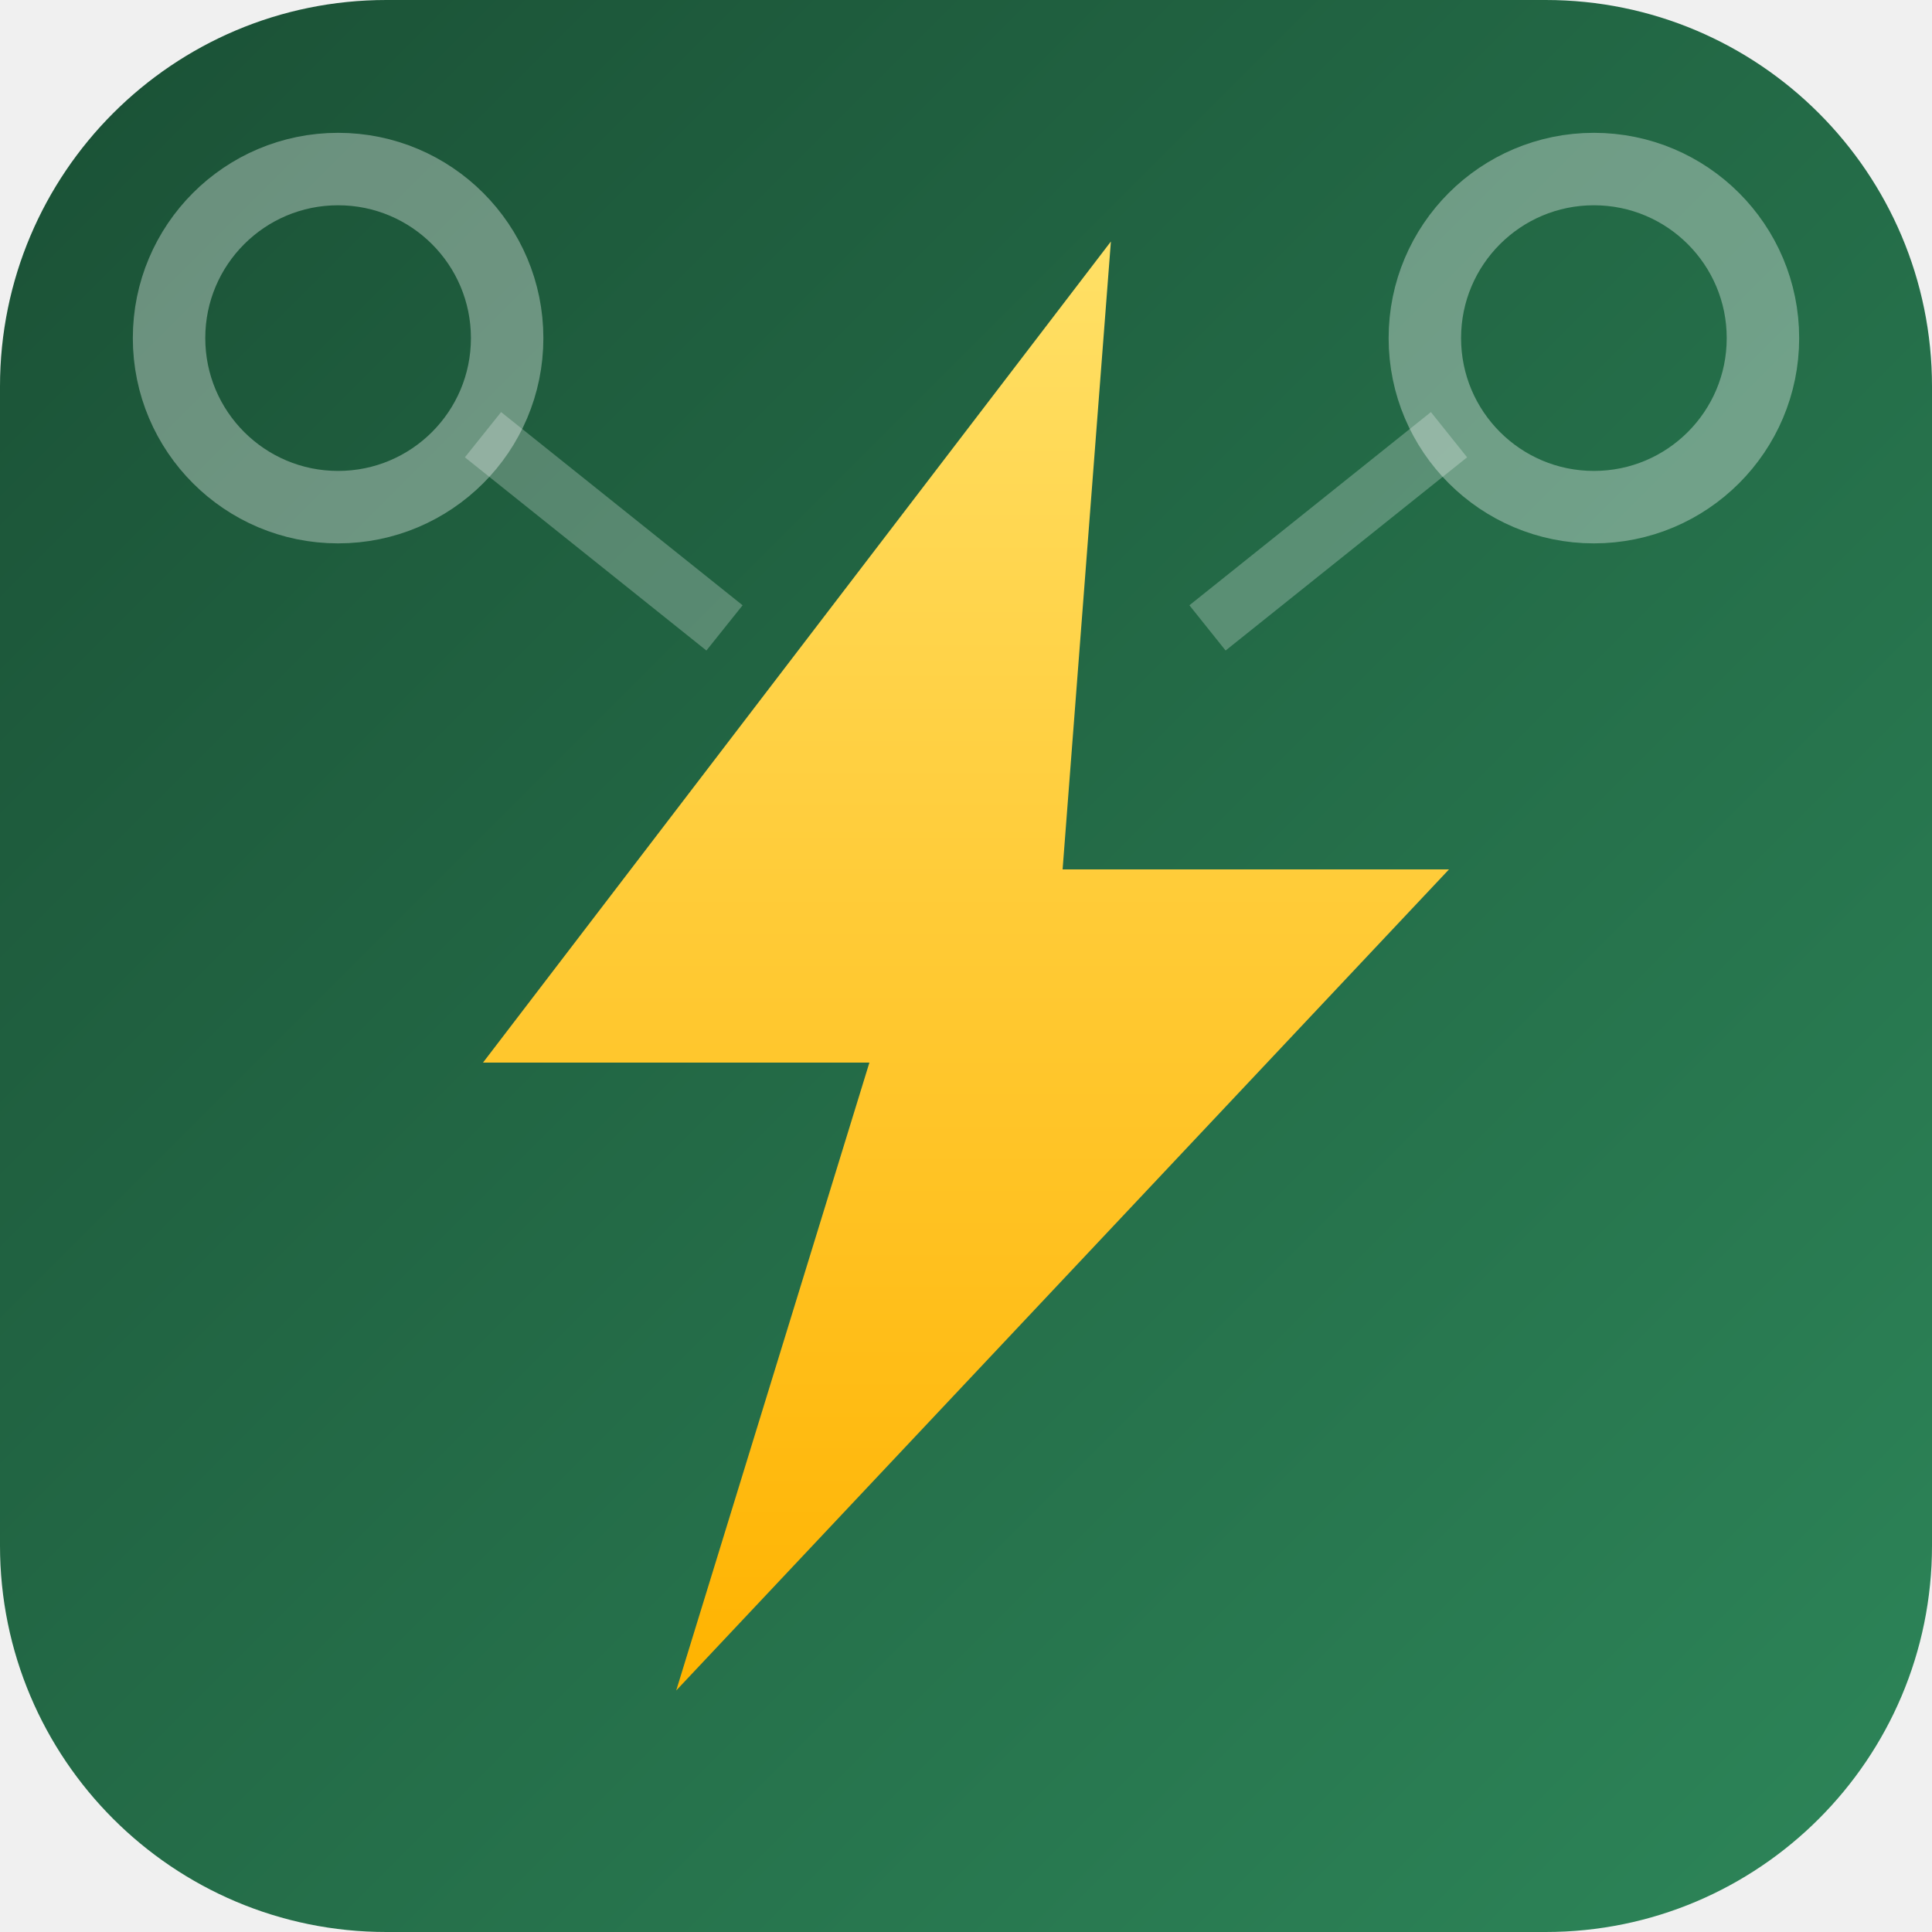
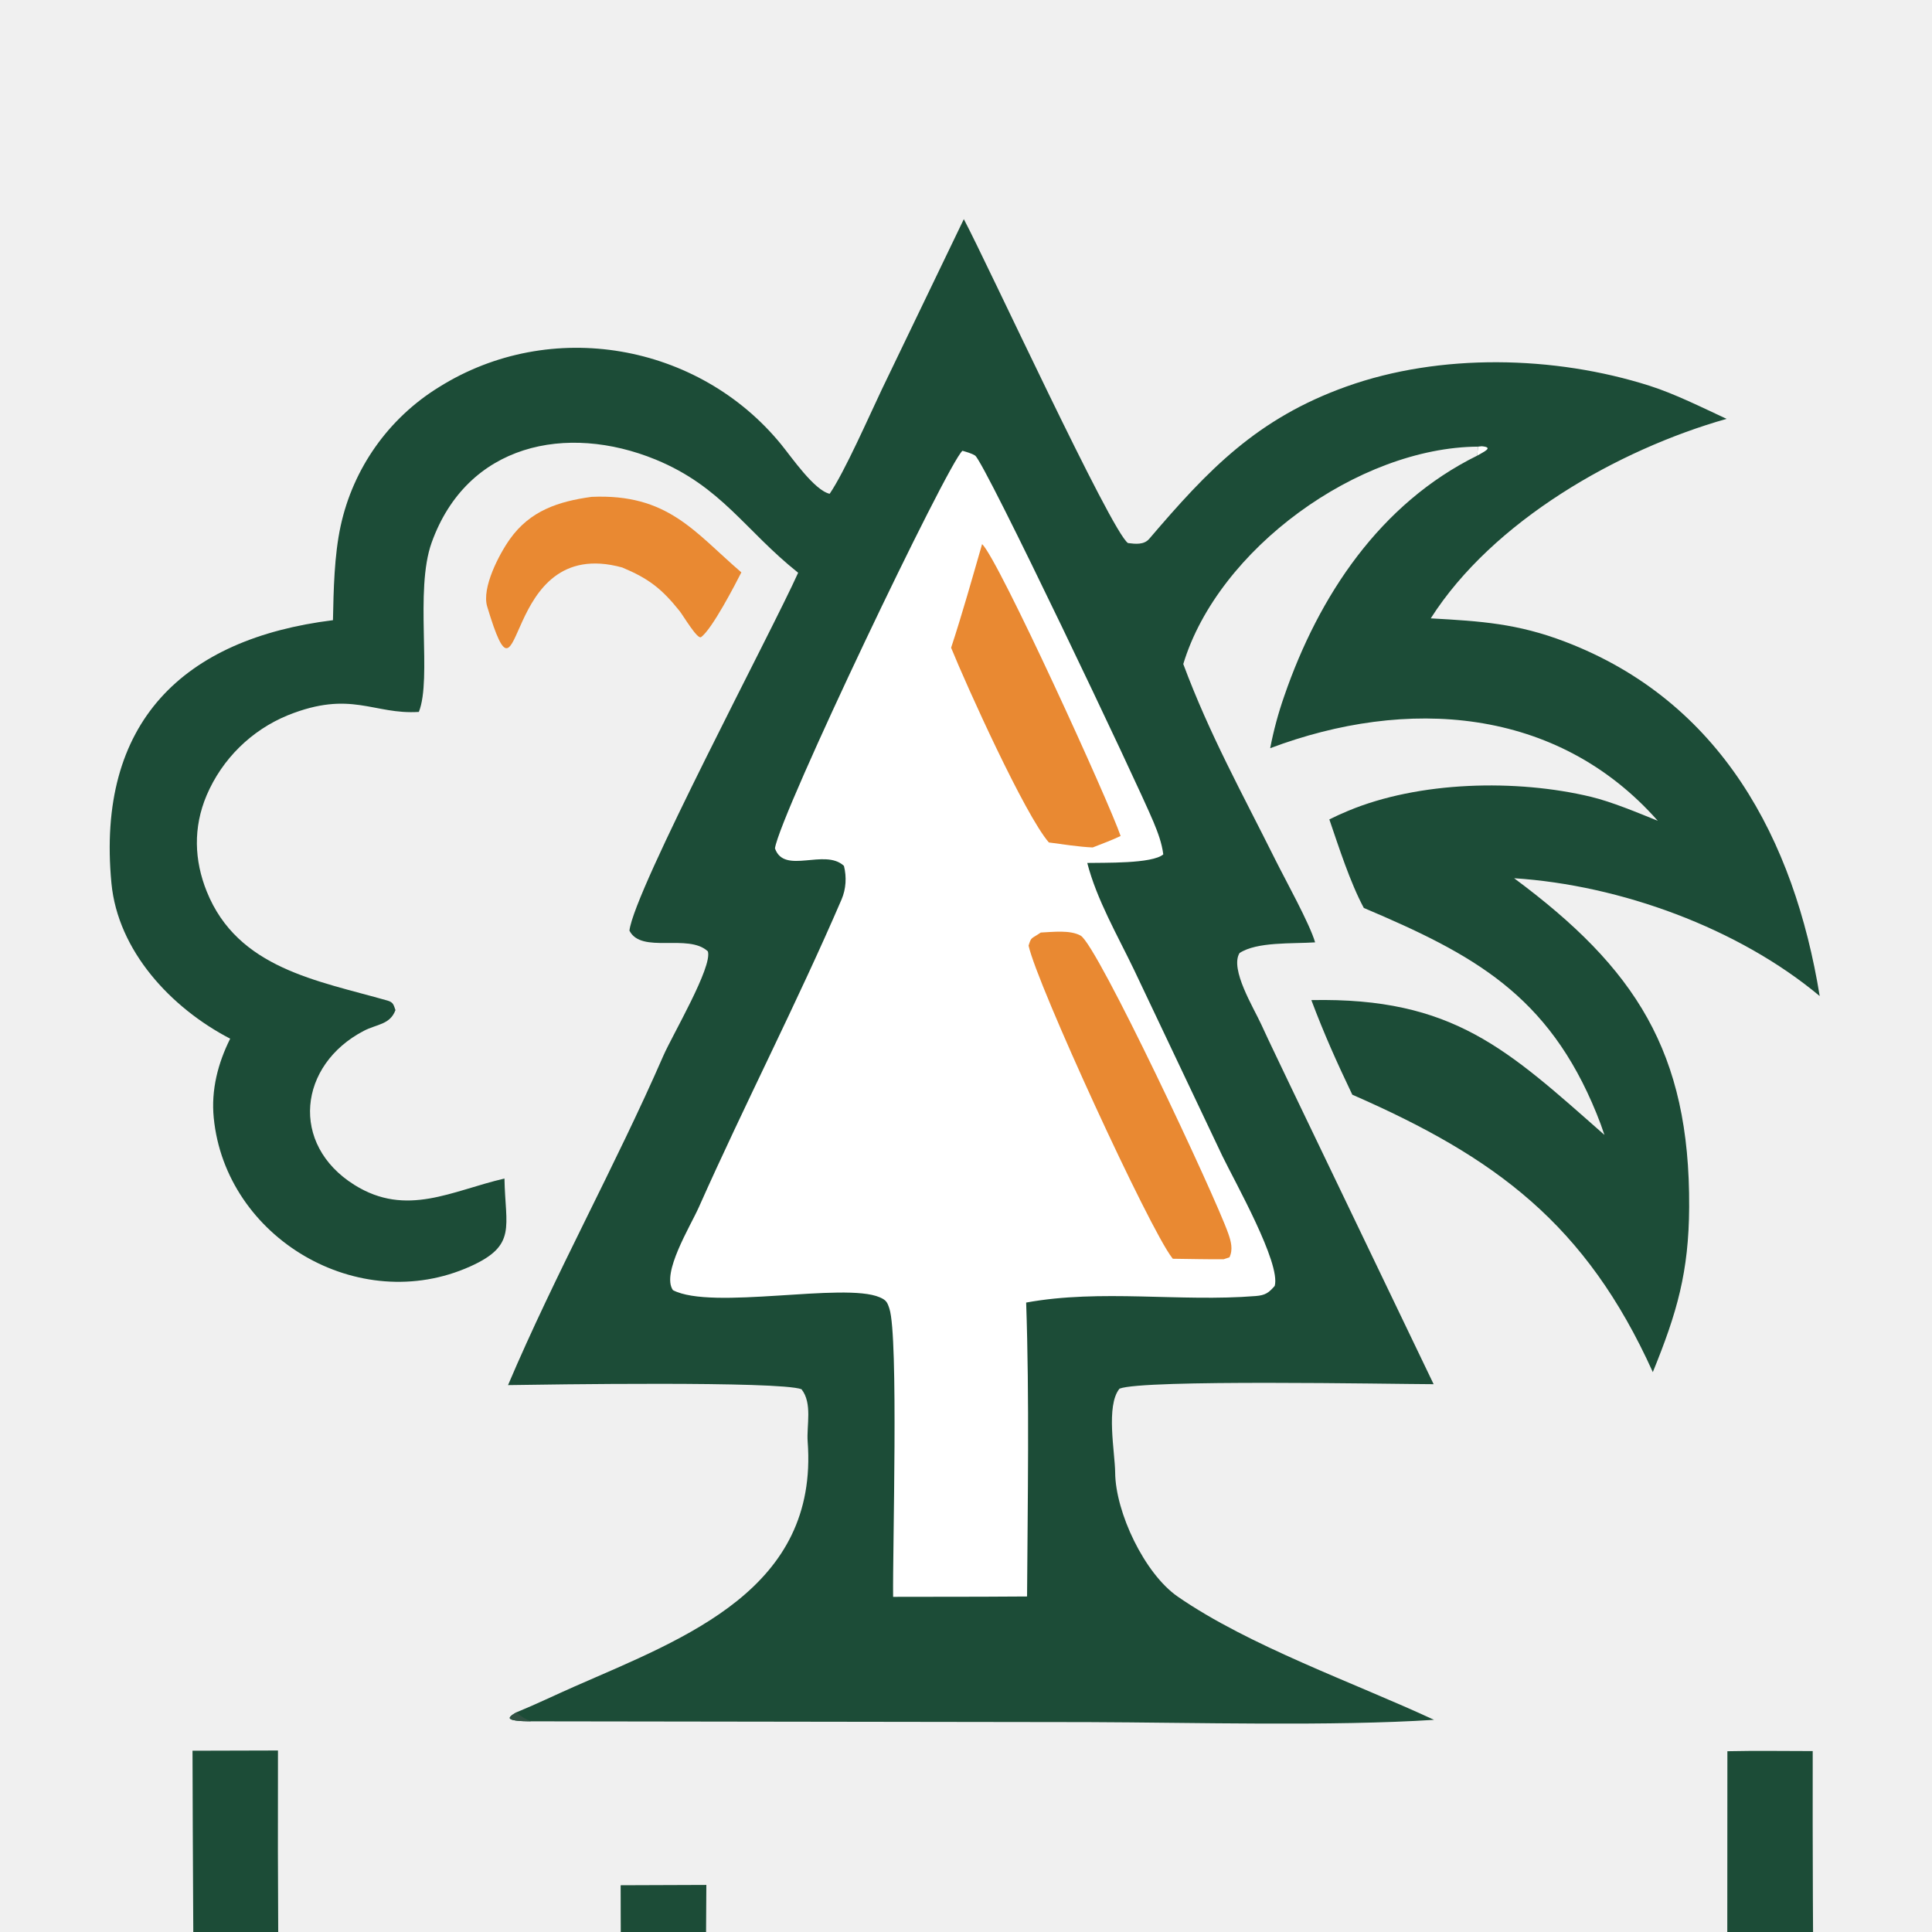
- <svg xmlns="http://www.w3.org/2000/svg" viewBox="0 0 40 40" width="40" height="40">
-   <defs>
-     <linearGradient id="bg" x1="0%" y1="0%" x2="100%" y2="100%">
-       <stop offset="0%" stop-color="#1a5035" />
-       <stop offset="100%" stop-color="#2d8659" />
-     </linearGradient>
-     <linearGradient id="bolt" x1="0%" y1="0%" x2="0%" y2="100%">
-       <stop offset="0%" stop-color="#ffe066" />
-       <stop offset="100%" stop-color="#ffb300" />
-     </linearGradient>
-   </defs>
-   <rect width="40" height="40" rx="8" fill="url(#bg)" />
-   <circle cx="7" cy="7" r="3.5" fill="none" stroke="rgba(255,255,255,0.35)" stroke-width="1.5" />
-   <circle cx="33" cy="7" r="3.5" fill="none" stroke="rgba(255,255,255,0.35)" stroke-width="1.5" />
-   <line x1="10" y1="9" x2="15" y2="13" stroke="rgba(255,255,255,0.25)" stroke-width="1.2" />
-   <line x1="30" y1="9" x2="25" y2="13" stroke="rgba(255,255,255,0.25)" stroke-width="1.2" />
-   <path d="M23 5 L10 22 L18 22 L14 35 L30 18 L22 18 Z" fill="url(#bolt)" />
+ <svg xmlns="http://www.w3.org/2000/svg" width="1024" height="1024" viewBox="330 288 372 322">
+   <path fill="#1C4C37" d="M515.581 305.196C520.15 313.788 544.005 365.475 547.192 367.565C548.649 367.748 550.275 367.932 551.29 366.741C562.639 353.44 572.028 343.583 589.252 337.424C607.272 330.98 629.293 331.447 647.613 337.278C652.497 338.832 657.722 341.458 662.449 343.649C641.484 349.593 617.413 363.339 605.485 382.064C615.153 382.604 622.159 383.045 631.37 386.565C661.329 398.013 675.46 424.581 680.378 454.788C664.724 441.697 641.98 433.419 621.54 432.101C644.847 449.376 655.407 465.504 655.242 495.433C655.172 507.905 652.927 515.713 648.244 527.195C635.353 498.652 617.937 485.825 590.381 473.779C587.328 467.39 584.985 462.161 582.495 455.564C609.847 455.016 620.234 465.053 638.928 481.523C638.473 480.139 637.969 478.771 637.417 477.423C628.113 454.517 613.668 446.753 592.599 437.822C589.962 432.915 587.803 426.144 585.96 420.776C587.129 420.192 588.317 419.649 589.523 419.148C603.2 413.408 621.959 412.971 636.334 416.422C640.316 417.378 645.319 419.47 649.201 421.042C629.738 399.006 600.75 397.204 574.571 407.064C575.227 403.646 576.135 400.281 577.287 396.998C583.931 377.713 595.727 359.947 614.449 350.724L614.582 348.998C591.581 349.14 564.546 368.678 557.836 390.858C562.926 404.508 569.105 415.583 575.606 428.631C577.49 432.412 582.174 440.843 583.221 444.448C578.771 444.741 572.036 444.3 568.669 446.506C566.769 449.602 571.373 457.012 572.868 460.287C574.633 464.156 576.583 468.098 578.4 471.957L606.042 529.521C597.573 529.493 550.134 528.574 545.559 530.38C542.886 533.65 544.688 542.649 544.721 546.546C544.785 554.169 550.34 565.971 556.769 570.422C570.479 579.912 590.804 587.036 606.118 594.146C586.624 595.416 559.659 594.657 539.565 594.587L432.216 594.436C431.688 594.409 428.288 594.492 428.133 593.781C428.266 593.331 429.047 592.949 429.416 592.711C433.184 591.174 437.092 589.278 440.692 587.7C462.207 578.266 487.631 568.879 485.513 540.573C485.282 537.484 486.467 533.187 484.323 530.49C480.076 528.889 435.086 529.581 427.82 529.698C436.941 508.243 448.416 487.628 457.741 466.246C459.448 462.333 467.217 449.172 466.298 446.18C462.513 442.652 453.497 446.744 451.196 442.187C452.111 434.359 478.731 384.353 483.681 373.279C473.424 365.111 468.968 356.724 456.235 351.484C439.104 344.475 419.953 348.432 413.113 367.475C409.793 376.716 413.223 393.606 410.649 400.078C401.874 400.632 397.629 395.813 385.425 400.72C378.391 403.603 372.775 409.139 369.789 416.129C367.154 422.359 367.405 428.678 369.81 434.656C375.772 449.475 391.122 451.81 404.62 455.661C405.766 455.988 405.795 456.541 406.146 457.491C405.096 460.315 402.575 460.169 400.049 461.487C387.472 468.047 385.743 483.318 398.231 491.144C408.283 497.444 417.021 492.252 427.133 489.924C427.292 499.259 429.591 502.781 420.541 506.849C399.019 516.522 373.417 501.341 371.155 478.224C370.629 472.858 371.959 467.734 374.32 462.993C362.899 457.057 352.696 446.087 351.456 433.054C348.505 402.045 365.299 385.995 394.111 382.415C394.229 376.578 394.359 369.96 395.586 364.288C397.99 353.182 404.813 343.533 414.483 337.565C436.034 324.029 464.527 329.112 480.407 348.569C482.422 351.037 486.79 357.415 489.75 358.077C492.651 353.82 497.406 342.998 499.781 338.006L515.581 305.196Z" />
+   <path fill="#315143" d="M432.216 594.436C431.688 594.409 428.288 594.492 428.133 593.781C428.266 593.331 429.047 592.949 429.416 592.711C430.781 593.776 430.668 593.715 432.216 594.436Z" />
+   <path fill="white" d="M614.582 348.998L615.301 348.924C617.69 349.131 615.748 349.962 614.449 350.724L614.582 348.998Z" />
+   <path fill="white" d="M515.316 349.794C516.112 350.034 517.046 350.27 517.753 350.717C519.53 351.838 548.942 413.653 552.119 421.306C552.96 423.332 553.708 425.319 553.986 427.507C551.874 429.349 542.478 429.083 539.35 429.159C541.147 436.165 545.172 443.109 548.348 449.715L565.355 485.565C567.792 490.603 576.65 506.249 575.441 510.601C574.269 511.942 573.643 512.397 571.773 512.548C557.246 513.718 541.958 511.17 527.583 513.805C528.222 532.279 527.872 551.9 527.757 570.395L519.25 570.442L501.967 570.467C501.847 561.665 503.032 520.395 501.252 514.976C500.836 513.707 500.631 513.328 499.387 512.79C492.548 509.834 467.084 515.345 459.571 511.413C457.306 508.17 462.919 499.131 464.559 495.445C473.399 475.579 483.433 456.164 492.029 436.211C492.911 434.163 493.038 431.856 492.498 429.723C488.812 426.268 480.993 431.498 479.215 426.346C480.217 419.643 512.417 352.31 515.316 349.794Z" />
+   <path fill="#E98932" d="M530.4 442.556C532.685 442.459 536.008 442.011 538.072 443.15C541.282 444.922 563.992 493.329 566.494 500.499C567.026 502.023 567.451 503.578 566.727 505.096L565.604 505.466C562.383 505.49 559.05 505.407 555.82 505.368C555.779 505.314 555.738 505.261 555.697 505.208C551.276 499.564 529.674 452.567 528.05 445.074C528.588 443.347 528.507 443.851 530.4 442.556Z" />
+   <path fill="#E98932" d="M519.099 367.762C522.256 370.684 543.682 417.718 545.77 423.965C544.079 424.781 542.153 425.485 540.393 426.175C537.703 426.056 534.654 425.568 531.956 425.213C527.326 419.881 516.143 395.124 513.133 387.72C515.268 381.239 517.205 374.325 519.099 367.762Z" />
+   <path fill="#1C4C37" d="M662.603 600.192C667.96 600.072 673.646 600.16 679.032 600.164C678.998 619.033 679.073 637.903 679.258 656.772C684.638 652.126 690.285 649.085 697.403 648.003C706.329 646.634 715.43 648.923 722.646 654.354C740.228 667.657 740.048 693.298 727.3 709.934C713.096 724.358 694.523 724.514 679.42 711.389C679.402 713.874 679.31 716.463 679.253 718.956L662.539 719.002L662.603 600.192Z" />
+   <path fill="white" d="M695.441 663.678C706.79 661.674 717.622 669.221 719.675 680.561C721.727 691.9 714.226 702.765 702.895 704.866C691.496 706.979 680.551 699.422 678.486 688.014C676.422 676.606 684.025 665.694 695.441 663.678Z" />
+   <path fill="#1C4C37" d="M307.924 648.148C309.621 647.936 312.024 647.829 313.754 647.823C323.133 647.735 332.163 651.379 338.855 657.951C347.365 666.478 349.497 677.261 349.539 688.852C331.455 689.182 312.048 687.929 294.082 688.881C297.576 701.487 304.69 707.991 318.912 705.625C325.005 704.611 328.789 701.641 332.075 696.548L332.443 695.966L333.218 695.756C337.737 697.783 342.277 699.701 346.543 702.218C346.166 702.83 345.778 703.434 345.378 704.031C327.336 730.889 284.233 724.582 278.442 691.774C274.75 670.863 286.365 651.765 307.924 648.148Z" />
+   <path fill="white" d="M312.819 661.184C324.503 661.357 329.847 666.236 334.148 676.601C328.137 677.009 321.896 676.892 315.851 676.919L294.5 676.983C297.461 666.627 301.905 662.318 312.819 661.184Z" />
+   <path fill="#1C4C37" d="M520.037 648.145C536.955 646.581 551.576 653.917 558.031 670.234C560.435 676.311 560.492 682.503 560.512 688.947C542.175 688.563 523.834 688.44 505.493 688.579C509.232 705.146 525.227 712.035 539.754 701.156C541.363 699.952 543.013 696.088 545.008 694.9L546.661 695.439C550.631 697.696 553.994 699.64 558.173 701.534C557.754 702.264 557.321 702.985 556.874 703.697C545.898 721.115 521.825 726.031 504.774 714.861C496.966 709.673 491.586 701.548 489.857 692.334C485.646 670.408 498.015 652.06 520.037 648.145Z" />
+   <path fill="white" d="M520.553 661.158C532.997 660.192 541.172 664.398 544.852 676.581C539.92 676.941 534.969 676.827 530.019 676.795C521.985 676.769 513.952 676.684 505.92 676.541C508.691 668.676 512.287 663.675 520.553 661.158Z" />
+   <path fill="#1C4C37" d="M367.068 600.096L383.522 600.052C383.448 625.937 383.606 651.821 383.998 677.703C392.094 669.298 402.157 657.07 410.771 649.907L432.001 649.939C422.861 660.532 410.738 671.413 400.691 682.959C404.577 688.07 416.014 699.93 420.795 705.103C425.132 709.845 429.59 714.475 434.164 718.988L411.716 718.916C403.365 710.435 392.335 697.183 383.892 687.928C383.581 698.116 383.684 708.724 383.647 718.945L367.281 718.868C367.658 679.455 367.153 639.552 367.068 600.096Z" />
+   <path fill="#1C4C37" d="M164.491 648.076C165.637 647.978 166.786 647.91 167.936 647.87C179.377 647.548 190.429 655.225 192.072 666.298C194.479 682.514 193.481 702.454 193.472 718.881C187.996 718.97 182.519 718.912 177.047 718.705C177.084 706.72 177.128 694.702 177.099 682.718C177.064 668.719 171.08 659.136 155.91 664.476C146.809 670.755 148.378 684.208 148.406 694.068C148.506 702.35 148.407 710.634 148.108 718.911C142.813 718.993 137.366 718.941 132.058 718.952C132.337 696.286 132.039 672.918 132.02 650.197C137.413 650.046 143.121 650.087 148.54 650.04C148.562 652.636 148.674 655.363 148.746 657.969C153.294 651.88 157.58 650.03 164.491 648.076Z" />
+   <path fill="#1C4C37" d="M611.616 648.079C612.657 647.961 613.705 647.899 614.754 647.893C642.427 647.761 640.449 672.85 640.325 692.315L640.197 719.005L624.37 718.975C624.144 706.388 624.436 693.775 624.132 681.167C623.978 674.79 622.533 666.848 615.916 663.962C612.002 662.254 607.754 662.897 603.821 664.24C592.408 671.039 595.995 688.721 595.529 700.155C595.288 706.057 595.608 712.811 595.65 718.774C590.205 718.84 584.759 718.832 579.314 718.751C578.908 696.113 579.142 672.614 579.161 649.932L595.841 649.793C595.737 652.079 595.821 654.463 595.858 656.76C601.94 650.82 603.297 650.075 611.616 648.079Z" />
+   <path fill="#1C4C37" d="M875.023 650.054L937.596 650.137C925.11 666.807 912.753 687.259 900.301 704.809C910.964 704.175 925.763 704.733 936.678 704.831L936.867 718.803C935.079 719.177 921.195 719.032 918.309 719.03L871.786 718.905C882.31 703.629 899.581 680.078 908.284 664.701L874.986 664.758L875.023 650.054Z" />
+   <path fill="#1C4C37" d="M233.336 648.135C246.022 647.393 254.85 650.556 261.934 661.621C257.665 664.34 254.407 666.846 250.412 669.911C246.613 664.733 242.96 660.771 236.057 660.9C233.768 660.943 232.201 661.787 230.666 663.444C224.577 669.915 237.486 674.788 241.994 676.286C252.834 679.947 265.137 684.495 265.375 698.021C265.569 709.088 259.282 716.634 248.764 719.557C245.469 720.473 242.864 720.554 239.418 720.65C227.524 720.568 217.447 715.022 210.766 705.205C214.859 702.266 217.797 700.122 221.627 696.791C226.776 702.622 240.486 712.47 248.383 703.495C254.028 697.08 241.006 691.999 235.737 690.223C219.926 684.894 206.104 674.687 217.07 656.487C220.175 651.294 227.259 649.127 233.336 648.135Z" />
+   <path fill="#1C4C37" d="M754.45 600.48L770.951 600.486C770.478 639.572 770.905 679.753 770.957 718.875C765.554 719.028 759.935 718.908 754.514 718.868L754.45 600.48Z" />
+   <path fill="#1C4C37" d="M449.504 625.998L466.005 625.937L465.86 649.994L480.922 649.876C480.934 654.739 480.869 659.601 480.727 664.462L465.861 664.51L465.802 714.125L465.821 718.948L449.458 718.92L449.359 664.493L440.061 664.511L440.089 650.01L449.349 649.926C449.666 642.404 449.481 633.617 449.504 625.998Z" />
+   <path fill="#1C4C37" d="M834.11 626.129L850.432 626.079C850.392 633.999 850.41 641.919 850.485 649.839C855.079 650.168 860.809 650.064 865.493 650.102L865.513 664.568L850.493 664.493L850.448 714.125L850.433 718.914L833.963 718.956L833.978 664.519L824.902 664.485L824.891 650.006L833.937 649.856C834.185 642.175 834.073 633.86 834.11 626.129Z" />
+   <path fill="#1C4C37" d="M99.27 615.746C102.299 615.73 105.438 615.818 108.476 615.862L108.501 719.005L101.75 719.009L91.531 719.013L91.48 615.796L99.27 615.746Z" />
+   <path fill="#1C4C37" d="M792.924 650.033C798.354 650.019 803.784 649.96 809.213 649.856C809.099 672.84 809.101 695.825 809.22 718.81C803.698 718.872 798.176 718.894 792.654 718.875C793.12 696.411 792.804 672.578 792.924 650.033Z" />
+   <path fill="#E98932" d="M443.894 358.669C458.609 358.014 463.691 365.43 472.745 373.209C471.648 375.376 467.098 384.184 464.985 385.676C464.28 386.174 461.571 381.549 460.844 380.64C457.397 376.328 454.864 374.381 449.813 372.269C426.042 365.73 431.036 403.77 423.805 379.784C422.72 376.185 426.088 369.743 428.175 366.808C432.085 361.308 437.555 359.545 443.894 358.669Z" />
+   <path fill="#1C4C37" d="M798.581 611.257C804.979 609.999 811.189 614.151 812.473 620.543C813.756 626.936 809.63 633.163 803.243 634.473C796.818 635.79 790.547 631.634 789.257 625.205C787.966 618.775 792.147 612.521 798.581 611.257Z" />
</svg>
